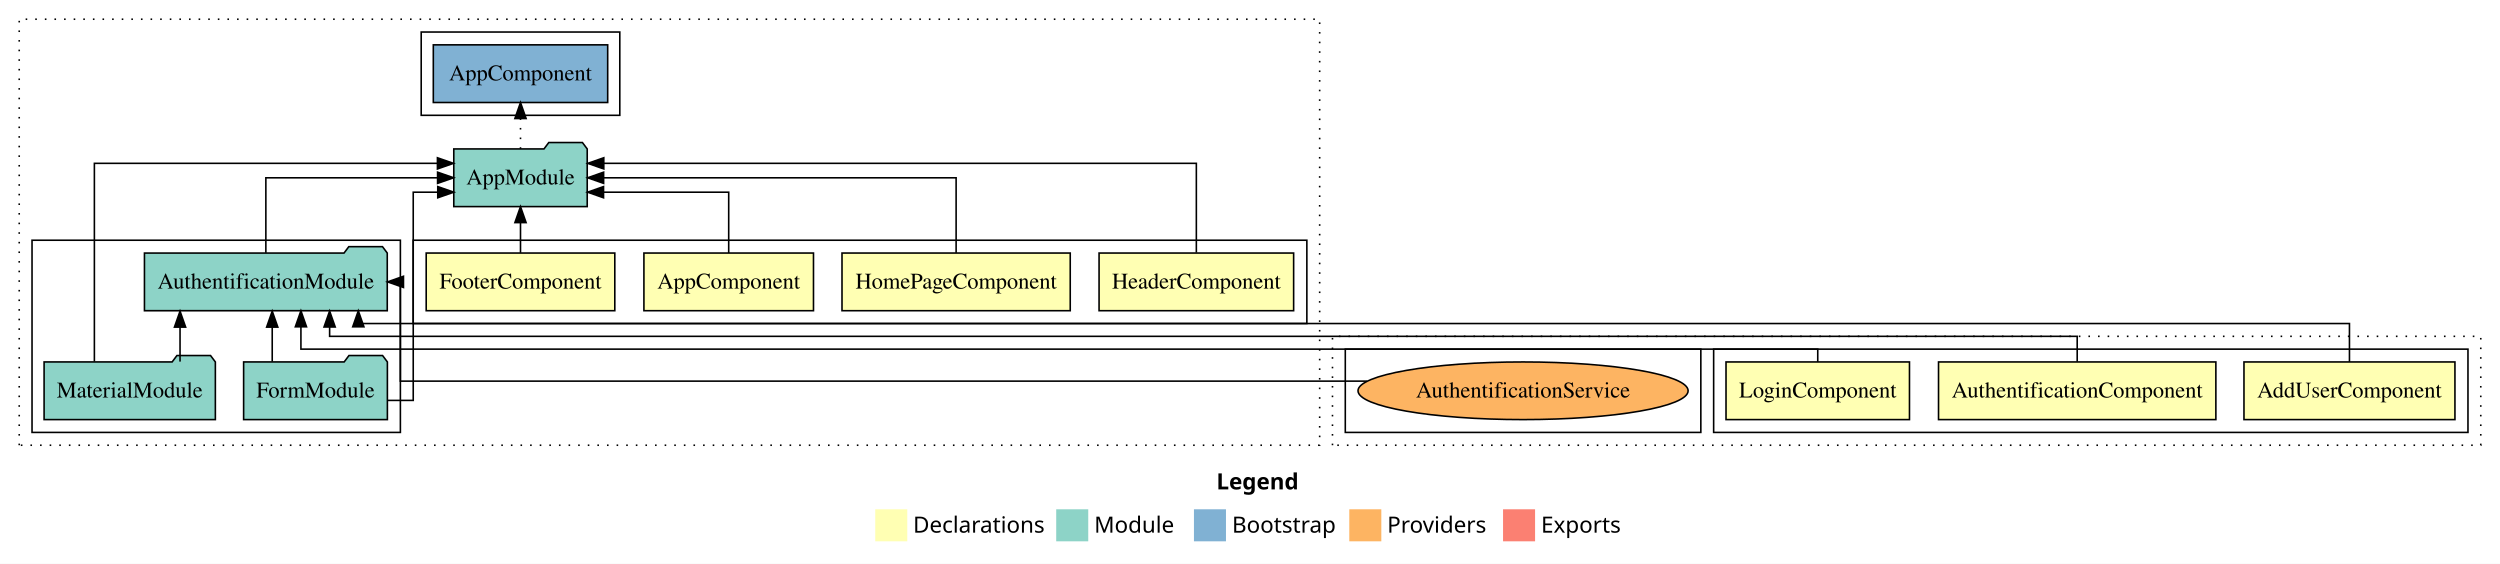
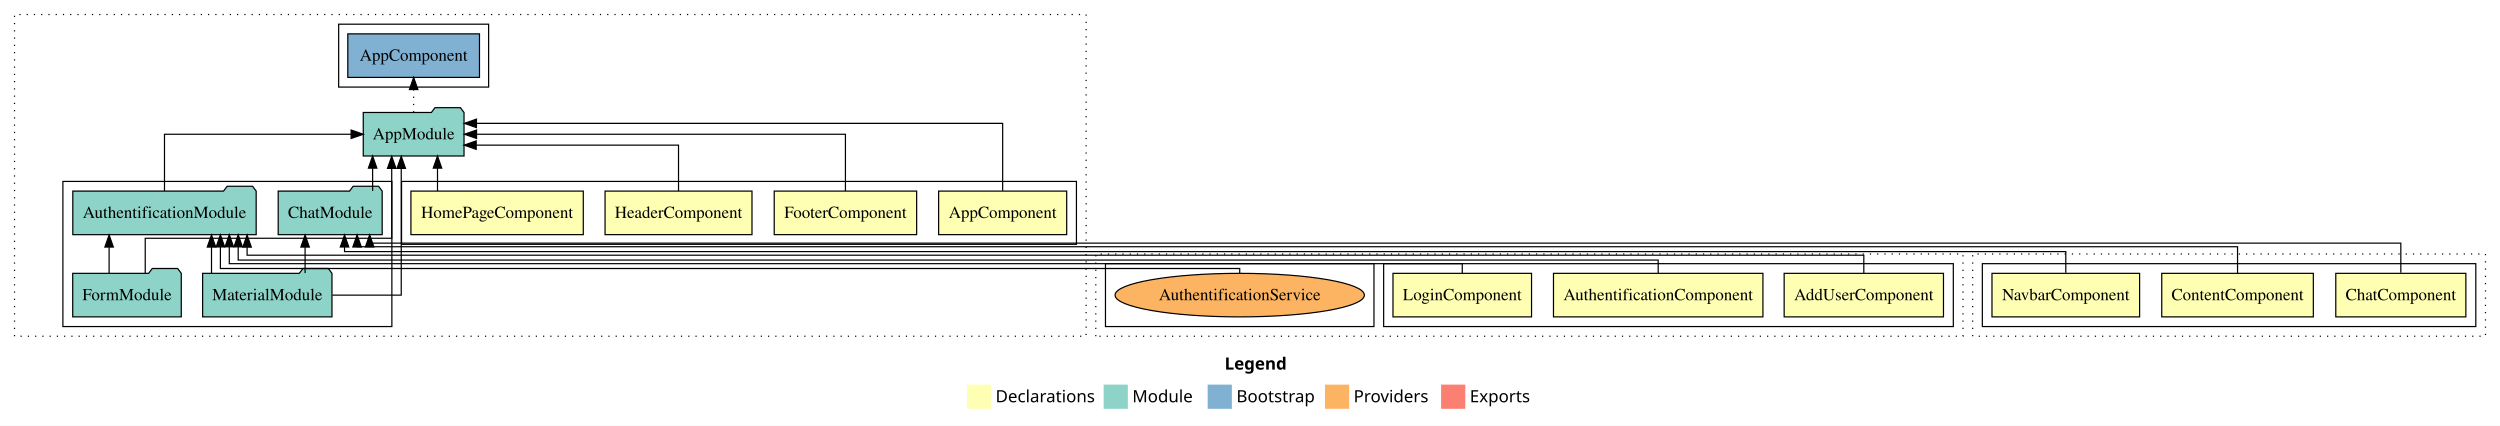
- <svg xmlns="http://www.w3.org/2000/svg" width="1561pt" height="352pt" viewBox="0.00 0.00 1561.00 352.00">
+ <svg xmlns="http://www.w3.org/2000/svg" width="2067pt" height="352pt" viewBox="0.00 0.00 2067.00 352.00">
  <g id="graph0" class="graph" transform="scale(1 1) rotate(0) translate(4 348)">
-     <polygon fill="#ffffff" stroke="transparent" points="-4,4 -4,-348 1557,-348 1557,4 -4,4" />
-     <text text-anchor="start" x="755.509" y="-42.4" font-family="sans-serif" font-weight="bold" font-size="14.00" fill="#000000">Legend</text>
-     <polygon fill="#ffffb3" stroke="transparent" points="542.5,-10 542.5,-30 562.5,-30 562.5,-10 542.5,-10" />
-     <text text-anchor="start" x="566.129" y="-15.4" font-family="sans-serif" font-size="14.00" fill="#000000">  Declarations</text>
-     <polygon fill="#8dd3c7" stroke="transparent" points="655.5,-10 655.5,-30 675.5,-30 675.5,-10 655.5,-10" />
-     <text text-anchor="start" x="679.225" y="-15.4" font-family="sans-serif" font-size="14.00" fill="#000000">  Module</text>
-     <polygon fill="#80b1d3" stroke="transparent" points="741.5,-10 741.5,-30 761.5,-30 761.5,-10 741.5,-10" />
-     <text text-anchor="start" x="765.281" y="-15.4" font-family="sans-serif" font-size="14.00" fill="#000000">  Bootstrap</text>
-     <polygon fill="#fdb462" stroke="transparent" points="838.5,-10 838.5,-30 858.5,-30 858.5,-10 838.5,-10" />
-     <text text-anchor="start" x="862.173" y="-15.4" font-family="sans-serif" font-size="14.00" fill="#000000">  Providers</text>
-     <polygon fill="#fb8072" stroke="transparent" points="934.5,-10 934.5,-30 954.5,-30 954.5,-10 934.5,-10" />
-     <text text-anchor="start" x="958.226" y="-15.4" font-family="sans-serif" font-size="14.00" fill="#000000">  Exports</text>
+     <polygon fill="#ffffff" stroke="transparent" points="-4,4 -4,-348 2063,-348 2063,4 -4,4" />
+     <text text-anchor="start" x="1008.509" y="-42.4" font-family="sans-serif" font-weight="bold" font-size="14.00" fill="#000000">Legend</text>
+     <polygon fill="#ffffb3" stroke="transparent" points="795.5,-10 795.5,-30 815.5,-30 815.5,-10 795.5,-10" />
+     <text text-anchor="start" x="819.129" y="-15.4" font-family="sans-serif" font-size="14.00" fill="#000000">  Declarations</text>
+     <polygon fill="#8dd3c7" stroke="transparent" points="908.5,-10 908.5,-30 928.5,-30 928.5,-10 908.5,-10" />
+     <text text-anchor="start" x="932.225" y="-15.4" font-family="sans-serif" font-size="14.00" fill="#000000">  Module</text>
+     <polygon fill="#80b1d3" stroke="transparent" points="994.5,-10 994.5,-30 1014.5,-30 1014.5,-10 994.5,-10" />
+     <text text-anchor="start" x="1018.281" y="-15.4" font-family="sans-serif" font-size="14.00" fill="#000000">  Bootstrap</text>
+     <polygon fill="#fdb462" stroke="transparent" points="1091.5,-10 1091.5,-30 1111.5,-30 1111.5,-10 1091.5,-10" />
+     <text text-anchor="start" x="1115.173" y="-15.4" font-family="sans-serif" font-size="14.00" fill="#000000">  Providers</text>
+     <polygon fill="#fb8072" stroke="transparent" points="1187.5,-10 1187.5,-30 1207.5,-30 1207.5,-10 1187.5,-10" />
+     <text text-anchor="start" x="1211.226" y="-15.4" font-family="sans-serif" font-size="14.00" fill="#000000">  Exports</text>
    <g id="clust1" class="cluster">
-       <polygon fill="none" stroke="#000000" stroke-dasharray="1,5" points="8,-70 8,-336 820,-336 820,-70 8,-70" />
+       <polygon fill="none" stroke="#000000" stroke-dasharray="1,5" points="8,-70 8,-336 894,-336 894,-70 8,-70" />
    </g>
    <g id="clust2" class="cluster">
-       <polygon fill="none" stroke="#000000" points="254,-146 254,-198 812,-198 812,-146 254,-146" />
+       <polygon fill="none" stroke="#000000" points="328,-146 328,-198 886,-198 886,-146 328,-146" />
    </g>
    <g id="clust7" class="cluster">
-       <polygon fill="none" stroke="#000000" points="16,-78 16,-198 246,-198 246,-78 16,-78" />
+       <polygon fill="none" stroke="#000000" points="48,-78 48,-198 320,-198 320,-78 48,-78" />
    </g>
    <g id="clust9" class="cluster">
-       <polygon fill="none" stroke="#000000" points="259,-276 259,-328 383,-328 383,-276 259,-276" />
+       <polygon fill="none" stroke="#000000" points="276,-276 276,-328 400,-328 400,-276 276,-276" />
    </g>
    <g id="clust11" class="cluster">
-       <polygon fill="none" stroke="#000000" stroke-dasharray="1,5" points="828,-70 828,-138 1545,-138 1545,-70 828,-70" />
+       <polygon fill="none" stroke="#000000" stroke-dasharray="1,5" points="902,-70 902,-138 1619,-138 1619,-70 902,-70" />
    </g>
    <g id="clust12" class="cluster">
-       <polygon fill="none" stroke="#000000" points="1066,-78 1066,-130 1537,-130 1537,-78 1066,-78" />
+       <polygon fill="none" stroke="#000000" points="1140,-78 1140,-130 1611,-130 1611,-78 1140,-78" />
    </g>
    <g id="clust19" class="cluster">
-       <polygon fill="none" stroke="#000000" points="836,-78 836,-130 1058,-130 1058,-78 836,-78" />
+       <polygon fill="none" stroke="#000000" points="910,-78 910,-130 1132,-130 1132,-78 910,-78" />
+     </g>
+     <g id="clust20" class="cluster">
+       <polygon fill="none" stroke="#000000" stroke-dasharray="1,5" points="1627,-70 1627,-138 2051,-138 2051,-70 1627,-70" />
+     </g>
+     <g id="clust21" class="cluster">
+       <polygon fill="none" stroke="#000000" points="1635,-78 1635,-130 2043,-130 2043,-78 1635,-78" />
    </g>
    <g id="node1" class="node">
-       <polygon fill="#ffffb3" stroke="#000000" points="503.94,-190 398.06,-190 398.06,-154 503.94,-154 503.94,-190" />
-       <text text-anchor="middle" x="451" y="-167.8" font-family="Times,serif" font-size="14.00" fill="#000000">AppComponent</text>
+       <polygon fill="#ffffb3" stroke="#000000" points="877.94,-190 772.06,-190 772.06,-154 877.94,-154 877.94,-190" />
+       <text text-anchor="middle" x="825" y="-167.8" font-family="Times,serif" font-size="14.00" fill="#000000">AppComponent</text>
    </g>
    <g id="node5" class="node">
-       <polygon fill="#8dd3c7" stroke="#000000" points="362.657,-255 359.657,-259 338.657,-259 335.657,-255 279.343,-255 279.343,-219 362.657,-219 362.657,-255" />
-       <text text-anchor="middle" x="321" y="-232.8" font-family="Times,serif" font-size="14.00" fill="#000000">AppModule</text>
+       <polygon fill="#8dd3c7" stroke="#000000" points="379.657,-255 376.657,-259 355.657,-259 352.657,-255 296.343,-255 296.343,-219 379.657,-219 379.657,-255" />
+       <text text-anchor="middle" x="338" y="-232.8" font-family="Times,serif" font-size="14.00" fill="#000000">AppModule</text>
    </g>
    <g id="edge1" class="edge">
-       <path fill="none" stroke="#000000" d="M451,-190.027C451,-206.398 451,-228 451,-228 451,-228 372.848,-228 372.848,-228" />
-       <polygon fill="#000000" stroke="#000000" points="372.848,-224.5 362.848,-228 372.848,-231.5 372.848,-224.5" />
+       <path fill="none" stroke="#000000" d="M825,-190.292C825,-212.206 825,-246 825,-246 825,-246 389.943,-246 389.943,-246" />
+       <polygon fill="#000000" stroke="#000000" points="389.943,-242.5 379.943,-246 389.943,-249.5 389.943,-242.5" />
    </g>
    <g id="node2" class="node">
-       <polygon fill="#ffffb3" stroke="#000000" points="379.881,-190 262.119,-190 262.119,-154 379.881,-154 379.881,-190" />
-       <text text-anchor="middle" x="321" y="-167.8" font-family="Times,serif" font-size="14.00" fill="#000000">FooterComponent</text>
+       <polygon fill="#ffffb3" stroke="#000000" points="753.881,-190 636.119,-190 636.119,-154 753.881,-154 753.881,-190" />
+       <text text-anchor="middle" x="695" y="-167.8" font-family="Times,serif" font-size="14.00" fill="#000000">FooterComponent</text>
    </g>
    <g id="edge2" class="edge">
-       <path fill="none" stroke="#000000" d="M321,-190.106C321,-190.106 321,-208.991 321,-208.991" />
-       <polygon fill="#000000" stroke="#000000" points="317.5,-208.991 321,-218.991 324.5,-208.991 317.5,-208.991" />
+       <path fill="none" stroke="#000000" d="M695,-190.106C695,-209.339 695,-237 695,-237 695,-237 390.002,-237 390.002,-237" />
+       <polygon fill="#000000" stroke="#000000" points="390.002,-233.5 380.002,-237 390.002,-240.5 390.002,-233.5" />
    </g>
    <g id="node3" class="node">
-       <polygon fill="#ffffb3" stroke="#000000" points="803.744,-190 682.256,-190 682.256,-154 803.744,-154 803.744,-190" />
-       <text text-anchor="middle" x="743" y="-167.8" font-family="Times,serif" font-size="14.00" fill="#000000">HeaderComponent</text>
+       <polygon fill="#ffffb3" stroke="#000000" points="617.744,-190 496.256,-190 496.256,-154 617.744,-154 617.744,-190" />
+       <text text-anchor="middle" x="557" y="-167.8" font-family="Times,serif" font-size="14.00" fill="#000000">HeaderComponent</text>
    </g>
    <g id="edge3" class="edge">
-       <path fill="none" stroke="#000000" d="M743,-190.292C743,-212.206 743,-246 743,-246 743,-246 373.006,-246 373.006,-246" />
-       <polygon fill="#000000" stroke="#000000" points="373.006,-242.5 363.006,-246 373.006,-249.5 373.006,-242.5" />
+       <path fill="none" stroke="#000000" d="M557,-190.027C557,-206.398 557,-228 557,-228 557,-228 389.708,-228 389.708,-228" />
+       <polygon fill="#000000" stroke="#000000" points="389.708,-224.5 379.708,-228 389.708,-231.5 389.708,-224.5" />
    </g>
    <g id="node4" class="node">
-       <polygon fill="#ffffb3" stroke="#000000" points="664.256,-190 521.744,-190 521.744,-154 664.256,-154 664.256,-190" />
-       <text text-anchor="middle" x="593" y="-167.8" font-family="Times,serif" font-size="14.00" fill="#000000">HomePageComponent</text>
+       <polygon fill="#ffffb3" stroke="#000000" points="478.256,-190 335.744,-190 335.744,-154 478.256,-154 478.256,-190" />
+       <text text-anchor="middle" x="407" y="-167.8" font-family="Times,serif" font-size="14.00" fill="#000000">HomePageComponent</text>
    </g>
    <g id="edge4" class="edge">
-       <path fill="none" stroke="#000000" d="M593,-190.106C593,-209.339 593,-237 593,-237 593,-237 372.904,-237 372.904,-237" />
-       <polygon fill="#000000" stroke="#000000" points="372.904,-233.5 362.904,-237 372.904,-240.5 372.904,-233.5" />
+       <path fill="none" stroke="#000000" d="M357.725,-190.106C357.725,-190.106 357.725,-208.991 357.725,-208.991" />
+       <polygon fill="#000000" stroke="#000000" points="354.225,-208.991 357.725,-218.991 361.225,-208.991 354.225,-208.991" />
+     </g>
+     <g id="node10" class="node">
+       <polygon fill="#80b1d3" stroke="#000000" points="392.439,-320 283.561,-320 283.561,-284 392.439,-284 392.439,-320" />
+       <text text-anchor="middle" x="338" y="-297.8" font-family="Times,serif" font-size="14.00" fill="#000000">AppComponent </text>
+     </g>
+     <g id="edge9" class="edge">
+       <path fill="none" stroke="#000000" stroke-dasharray="1,5" d="M338,-255.106C338,-255.106 338,-273.991 338,-273.991" />
+       <polygon fill="#000000" stroke="#000000" points="334.5,-273.991 338,-283.991 341.5,-273.991 334.5,-273.991" />
+     </g>
+     <g id="node6" class="node">
+       <polygon fill="#8dd3c7" stroke="#000000" points="207.805,-190 204.805,-194 183.805,-194 180.805,-190 56.195,-190 56.195,-154 207.805,-154 207.805,-190" />
+       <text text-anchor="middle" x="132" y="-167.8" font-family="Times,serif" font-size="14.00" fill="#000000">AuthentificationModule</text>
+     </g>
+     <g id="edge5" class="edge">
+       <path fill="none" stroke="#000000" d="M132,-190.106C132,-209.339 132,-237 132,-237 132,-237 286.313,-237 286.313,-237" />
+       <polygon fill="#000000" stroke="#000000" points="286.313,-240.5 296.313,-237 286.313,-233.5 286.313,-240.5" />
+     </g>
+     <g id="node7" class="node">
+       <polygon fill="#8dd3c7" stroke="#000000" points="311.992,-190 308.992,-194 287.992,-194 284.992,-190 226.008,-190 226.008,-154 311.992,-154 311.992,-190" />
+       <text text-anchor="middle" x="269" y="-167.8" font-family="Times,serif" font-size="14.00" fill="#000000">ChatModule</text>
+     </g>
+     <g id="edge6" class="edge">
+       <path fill="none" stroke="#000000" d="M304.084,-190.106C304.084,-190.106 304.084,-208.991 304.084,-208.991" />
+       <polygon fill="#000000" stroke="#000000" points="300.584,-208.991 304.084,-218.991 307.584,-208.991 300.584,-208.991" />
+     </g>
+     <g id="node8" class="node">
+       <polygon fill="#8dd3c7" stroke="#000000" points="145.884,-122 142.884,-126 121.884,-126 118.884,-122 56.116,-122 56.116,-86 145.884,-86 145.884,-122" />
+       <text text-anchor="middle" x="101" y="-99.8" font-family="Times,serif" font-size="14.00" fill="#000000">FormModule</text>
+     </g>
+     <g id="edge7" class="edge">
+       <path fill="none" stroke="#000000" d="M116.077,-122.037C116.077,-135.291 116.077,-151 116.077,-151 116.077,-151 319.871,-151 319.871,-151 319.871,-151 319.871,-208.762 319.871,-208.762" />
+       <polygon fill="#000000" stroke="#000000" points="316.371,-208.762 319.871,-218.762 323.371,-208.762 316.371,-208.762" />
+     </g>
+     <g id="edge13" class="edge">
+       <path fill="none" stroke="#000000" d="M86.213,-122.223C86.213,-122.223 86.213,-143.727 86.213,-143.727" />
+       <polygon fill="#000000" stroke="#000000" points="82.713,-143.727 86.213,-153.727 89.713,-143.727 82.713,-143.727" />
    </g>
    <g id="node9" class="node">
-       <polygon fill="#80b1d3" stroke="#000000" points="375.439,-320 266.561,-320 266.561,-284 375.439,-284 375.439,-320" />
-       <text text-anchor="middle" x="321" y="-297.8" font-family="Times,serif" font-size="14.00" fill="#000000">AppComponent </text>
+       <polygon fill="#8dd3c7" stroke="#000000" points="270.471,-122 267.471,-126 246.471,-126 243.471,-122 163.529,-122 163.529,-86 270.471,-86 270.471,-122" />
+       <text text-anchor="middle" x="217" y="-99.8" font-family="Times,serif" font-size="14.00" fill="#000000">MaterialModule</text>
    </g>
    <g id="edge8" class="edge">
-       <path fill="none" stroke="#000000" stroke-dasharray="1,5" d="M321,-255.106C321,-255.106 321,-273.991 321,-273.991" />
-       <polygon fill="#000000" stroke="#000000" points="317.5,-273.991 321,-283.991 324.5,-273.991 317.5,-273.991" />
+       <path fill="none" stroke="#000000" d="M270.751,-104C298.968,-104 327.747,-104 327.747,-104 327.747,-104 327.747,-208.786 327.747,-208.786" />
+       <polygon fill="#000000" stroke="#000000" points="324.247,-208.786 327.747,-218.786 331.247,-208.786 324.247,-208.786" />
    </g>
-     <g id="node6" class="node">
-       <polygon fill="#8dd3c7" stroke="#000000" points="237.805,-190 234.805,-194 213.805,-194 210.805,-190 86.195,-190 86.195,-154 237.805,-154 237.805,-190" />
-       <text text-anchor="middle" x="162" y="-167.8" font-family="Times,serif" font-size="14.00" fill="#000000">AuthentificationModule</text>
+     <g id="edge14" class="edge">
+       <path fill="none" stroke="#000000" d="M170.871,-122.223C170.871,-122.223 170.871,-143.727 170.871,-143.727" />
+       <polygon fill="#000000" stroke="#000000" points="167.371,-143.727 170.871,-153.727 174.371,-143.727 167.371,-143.727" />
    </g>
-     <g id="edge5" class="edge">
-       <path fill="none" stroke="#000000" d="M162,-190.106C162,-209.339 162,-237 162,-237 162,-237 269.225,-237 269.225,-237" />
-       <polygon fill="#000000" stroke="#000000" points="269.225,-240.5 279.225,-237 269.225,-233.5 269.225,-240.5" />
+     <g id="edge19" class="edge">
+       <path fill="none" stroke="#000000" d="M248.245,-122.223C248.245,-122.223 248.245,-143.727 248.245,-143.727" />
+       <polygon fill="#000000" stroke="#000000" points="244.745,-143.727 248.245,-153.727 251.745,-143.727 244.745,-143.727" />
    </g>
-     <g id="node7" class="node">
-       <polygon fill="#8dd3c7" stroke="#000000" points="237.884,-122 234.884,-126 213.884,-126 210.884,-122 148.116,-122 148.116,-86 237.884,-86 237.884,-122" />
-       <text text-anchor="middle" x="193" y="-99.8" font-family="Times,serif" font-size="14.00" fill="#000000">FormModule</text>
+     <g id="node11" class="node">
+       <polygon fill="#ffffb3" stroke="#000000" points="1602.866,-122 1471.134,-122 1471.134,-86 1602.866,-86 1602.866,-122" />
+       <text text-anchor="middle" x="1537" y="-99.8" font-family="Times,serif" font-size="14.00" fill="#000000">AddUserComponent</text>
    </g>
-     <g id="edge6" class="edge">
-       <path fill="none" stroke="#000000" d="M237.988,-98C247.134,-98 254.02,-98 254.02,-98 254.02,-98 254.02,-228 254.02,-228 254.02,-228 269.342,-228 269.342,-228" />
-       <polygon fill="#000000" stroke="#000000" points="269.342,-231.5 279.342,-228 269.342,-224.5 269.342,-231.5" />
+     <g id="edge10" class="edge">
+       <path fill="none" stroke="#000000" d="M1537,-122.045C1537,-129.749 1537,-137 1537,-137 1537,-137 200.296,-137 200.296,-137 200.296,-137 200.296,-143.68 200.296,-143.68" />
+       <polygon fill="#000000" stroke="#000000" points="196.796,-143.68 200.296,-153.68 203.796,-143.68 196.796,-143.68" />
+     </g>
+     <g id="node12" class="node">
+       <polygon fill="#ffffb3" stroke="#000000" points="1453.587,-122 1280.413,-122 1280.413,-86 1453.587,-86 1453.587,-122" />
+       <text text-anchor="middle" x="1367" y="-99.8" font-family="Times,serif" font-size="14.00" fill="#000000">AuthentificationComponent</text>
+     </g>
+     <g id="edge11" class="edge">
+       <path fill="none" stroke="#000000" d="M1367,-122.201C1367,-128.028 1367,-133 1367,-133 1367,-133 192.94,-133 192.94,-133 192.94,-133 192.94,-143.87 192.94,-143.87" />
+       <polygon fill="#000000" stroke="#000000" points="189.44,-143.87 192.94,-153.87 196.44,-143.87 189.44,-143.87" />
+     </g>
+     <g id="node13" class="node">
+       <polygon fill="#ffffb3" stroke="#000000" points="1262.276,-122 1147.724,-122 1147.724,-86 1262.276,-86 1262.276,-122" />
+       <text text-anchor="middle" x="1205" y="-99.8" font-family="Times,serif" font-size="14.00" fill="#000000">LoginComponent</text>
    </g>
    <g id="edge12" class="edge">
-       <path fill="none" stroke="#000000" d="M165.977,-122.223C165.977,-122.223 165.977,-143.727 165.977,-143.727" />
-       <polygon fill="#000000" stroke="#000000" points="162.477,-143.727 165.977,-153.727 169.477,-143.727 162.477,-143.727" />
+       <path fill="none" stroke="#000000" d="M1205,-122.058C1205,-126.495 1205,-130 1205,-130 1205,-130 185.583,-130 185.583,-130 185.583,-130 185.583,-143.945 185.583,-143.945" />
+       <polygon fill="#000000" stroke="#000000" points="182.083,-143.944 185.583,-153.945 189.083,-143.945 182.083,-143.944" />
    </g>
-     <g id="node8" class="node">
-       <polygon fill="#8dd3c7" stroke="#000000" points="130.471,-122 127.471,-126 106.471,-126 103.471,-122 23.529,-122 23.529,-86 130.471,-86 130.471,-122" />
-       <text text-anchor="middle" x="77" y="-99.8" font-family="Times,serif" font-size="14.00" fill="#000000">MaterialModule</text>
+     <g id="node14" class="node">
+       <ellipse fill="#fdb462" stroke="#000000" cx="1021" cy="-104" rx="103.066" ry="18" />
+       <text text-anchor="middle" x="1021" y="-99.8" font-family="Times,serif" font-size="14.00" fill="#000000">AuthentificationService</text>
    </g>
-     <g id="edge7" class="edge">
-       <path fill="none" stroke="#000000" d="M54.931,-122.273C54.931,-160.625 54.931,-246 54.931,-246 54.931,-246 269.134,-246 269.134,-246" />
-       <polygon fill="#000000" stroke="#000000" points="269.134,-249.5 279.134,-246 269.134,-242.5 269.134,-249.5" />
+     <g id="edge15" class="edge">
+       <path fill="none" stroke="#000000" d="M1021,-122.168C1021,-124.448 1021,-126 1021,-126 1021,-126 178.227,-126 178.227,-126 178.227,-126 178.227,-143.82 178.227,-143.82" />
+       <polygon fill="#000000" stroke="#000000" points="174.727,-143.82 178.227,-153.82 181.727,-143.82 174.727,-143.82" />
    </g>
-     <g id="edge13" class="edge">
-       <path fill="none" stroke="#000000" d="M108.417,-122.223C108.417,-122.223 108.417,-143.727 108.417,-143.727" />
-       <polygon fill="#000000" stroke="#000000" points="104.917,-143.727 108.417,-153.727 111.917,-143.727 104.917,-143.727" />
+     <g id="node15" class="node">
+       <polygon fill="#ffffb3" stroke="#000000" points="2034.774,-122 1927.226,-122 1927.226,-86 2034.774,-86 2034.774,-122" />
+       <text text-anchor="middle" x="1981" y="-99.8" font-family="Times,serif" font-size="14.00" fill="#000000">ChatComponent</text>
    </g>
-     <g id="node10" class="node">
-       <polygon fill="#ffffb3" stroke="#000000" points="1528.866,-122 1397.134,-122 1397.134,-86 1528.866,-86 1528.866,-122" />
-       <text text-anchor="middle" x="1463" y="-99.8" font-family="Times,serif" font-size="14.00" fill="#000000">AddUserComponent</text>
+     <g id="edge16" class="edge">
+       <path fill="none" stroke="#000000" d="M1981,-122.485C1981,-134.14 1981,-147 1981,-147 1981,-147 301.618,-147 301.618,-147 301.618,-147 301.618,-147.683 301.618,-147.683" />
+       <polygon fill="#000000" stroke="#000000" points="298.118,-143.831 301.618,-153.831 305.118,-143.831 298.118,-143.831" />
    </g>
-     <g id="edge9" class="edge">
-       <path fill="none" stroke="#000000" d="M1463,-122.055C1463,-133.439 1463,-146 1463,-146 1463,-146 219.733,-146 219.733,-146 219.733,-146 219.733,-146.794 219.733,-146.794" />
-       <polygon fill="#000000" stroke="#000000" points="216.233,-143.942 219.733,-153.942 223.233,-143.942 216.233,-143.942" />
+     <g id="node16" class="node">
+       <polygon fill="#ffffb3" stroke="#000000" points="1908.665,-122 1783.335,-122 1783.335,-86 1908.665,-86 1908.665,-122" />
+       <text text-anchor="middle" x="1846" y="-99.8" font-family="Times,serif" font-size="14.00" fill="#000000">ContentComponent</text>
    </g>
-     <g id="node11" class="node">
-       <polygon fill="#ffffb3" stroke="#000000" points="1379.587,-122 1206.413,-122 1206.413,-86 1379.587,-86 1379.587,-122" />
-       <text text-anchor="middle" x="1293" y="-99.8" font-family="Times,serif" font-size="14.00" fill="#000000">AuthentificationComponent</text>
+     <g id="edge17" class="edge">
+       <path fill="none" stroke="#000000" d="M1846,-122.127C1846,-132.711 1846,-144 1846,-144 1846,-144 291.241,-144 291.241,-144 291.241,-144 291.241,-144.979 291.241,-144.979" />
+       <polygon fill="#000000" stroke="#000000" points="287.741,-143.793 291.241,-153.793 294.741,-143.793 287.741,-143.793" />
    </g>
-     <g id="edge10" class="edge">
-       <path fill="none" stroke="#000000" d="M1293,-122.194C1293,-130.278 1293,-138 1293,-138 1293,-138 201.815,-138 201.815,-138 201.815,-138 201.815,-143.806 201.815,-143.806" />
-       <polygon fill="#000000" stroke="#000000" points="198.315,-143.805 201.815,-153.806 205.315,-143.806 198.315,-143.805" />
+     <g id="node17" class="node">
+       <polygon fill="#ffffb3" stroke="#000000" points="1765.03,-122 1642.97,-122 1642.97,-86 1765.03,-86 1765.03,-122" />
+       <text text-anchor="middle" x="1704" y="-99.8" font-family="Times,serif" font-size="14.00" fill="#000000">NavbarComponent</text>
    </g>
-     <g id="node12" class="node">
-       <polygon fill="#ffffb3" stroke="#000000" points="1188.276,-122 1073.724,-122 1073.724,-86 1188.276,-86 1188.276,-122" />
-       <text text-anchor="middle" x="1131" y="-99.8" font-family="Times,serif" font-size="14.00" fill="#000000">LoginComponent</text>
-     </g>
-     <g id="edge11" class="edge">
-       <path fill="none" stroke="#000000" d="M1131,-122.058C1131,-126.495 1131,-130 1131,-130 1131,-130 183.896,-130 183.896,-130 183.896,-130 183.896,-143.945 183.896,-143.945" />
-       <polygon fill="#000000" stroke="#000000" points="180.396,-143.944 183.896,-153.945 187.396,-143.945 180.396,-143.944" />
-     </g>
-     <g id="node13" class="node">
-       <ellipse fill="#fdb462" stroke="#000000" cx="947" cy="-104" rx="103.066" ry="18" />
-       <text text-anchor="middle" x="947" y="-99.8" font-family="Times,serif" font-size="14.00" fill="#000000">AuthentificationService</text>
-     </g>
-     <g id="edge14" class="edge">
-       <path fill="none" stroke="#000000" d="M849.526,-110C656.905,-110 245.981,-110 245.981,-110 245.981,-110 245.981,-172 245.981,-172 245.981,-172 245.176,-172 245.176,-172" />
-       <polygon fill="#000000" stroke="#000000" points="247.929,-168.5 237.929,-172 247.929,-175.5 247.929,-168.5" />
+     <g id="edge18" class="edge">
+       <path fill="none" stroke="#000000" d="M1704,-122.422C1704,-131.279 1704,-140 1704,-140 1704,-140 280.863,-140 280.863,-140 280.863,-140 280.863,-143.757 280.863,-143.757" />
+       <polygon fill="#000000" stroke="#000000" points="277.363,-143.757 280.863,-153.757 284.363,-143.757 277.363,-143.757" />
    </g>
  </g>
</svg>
